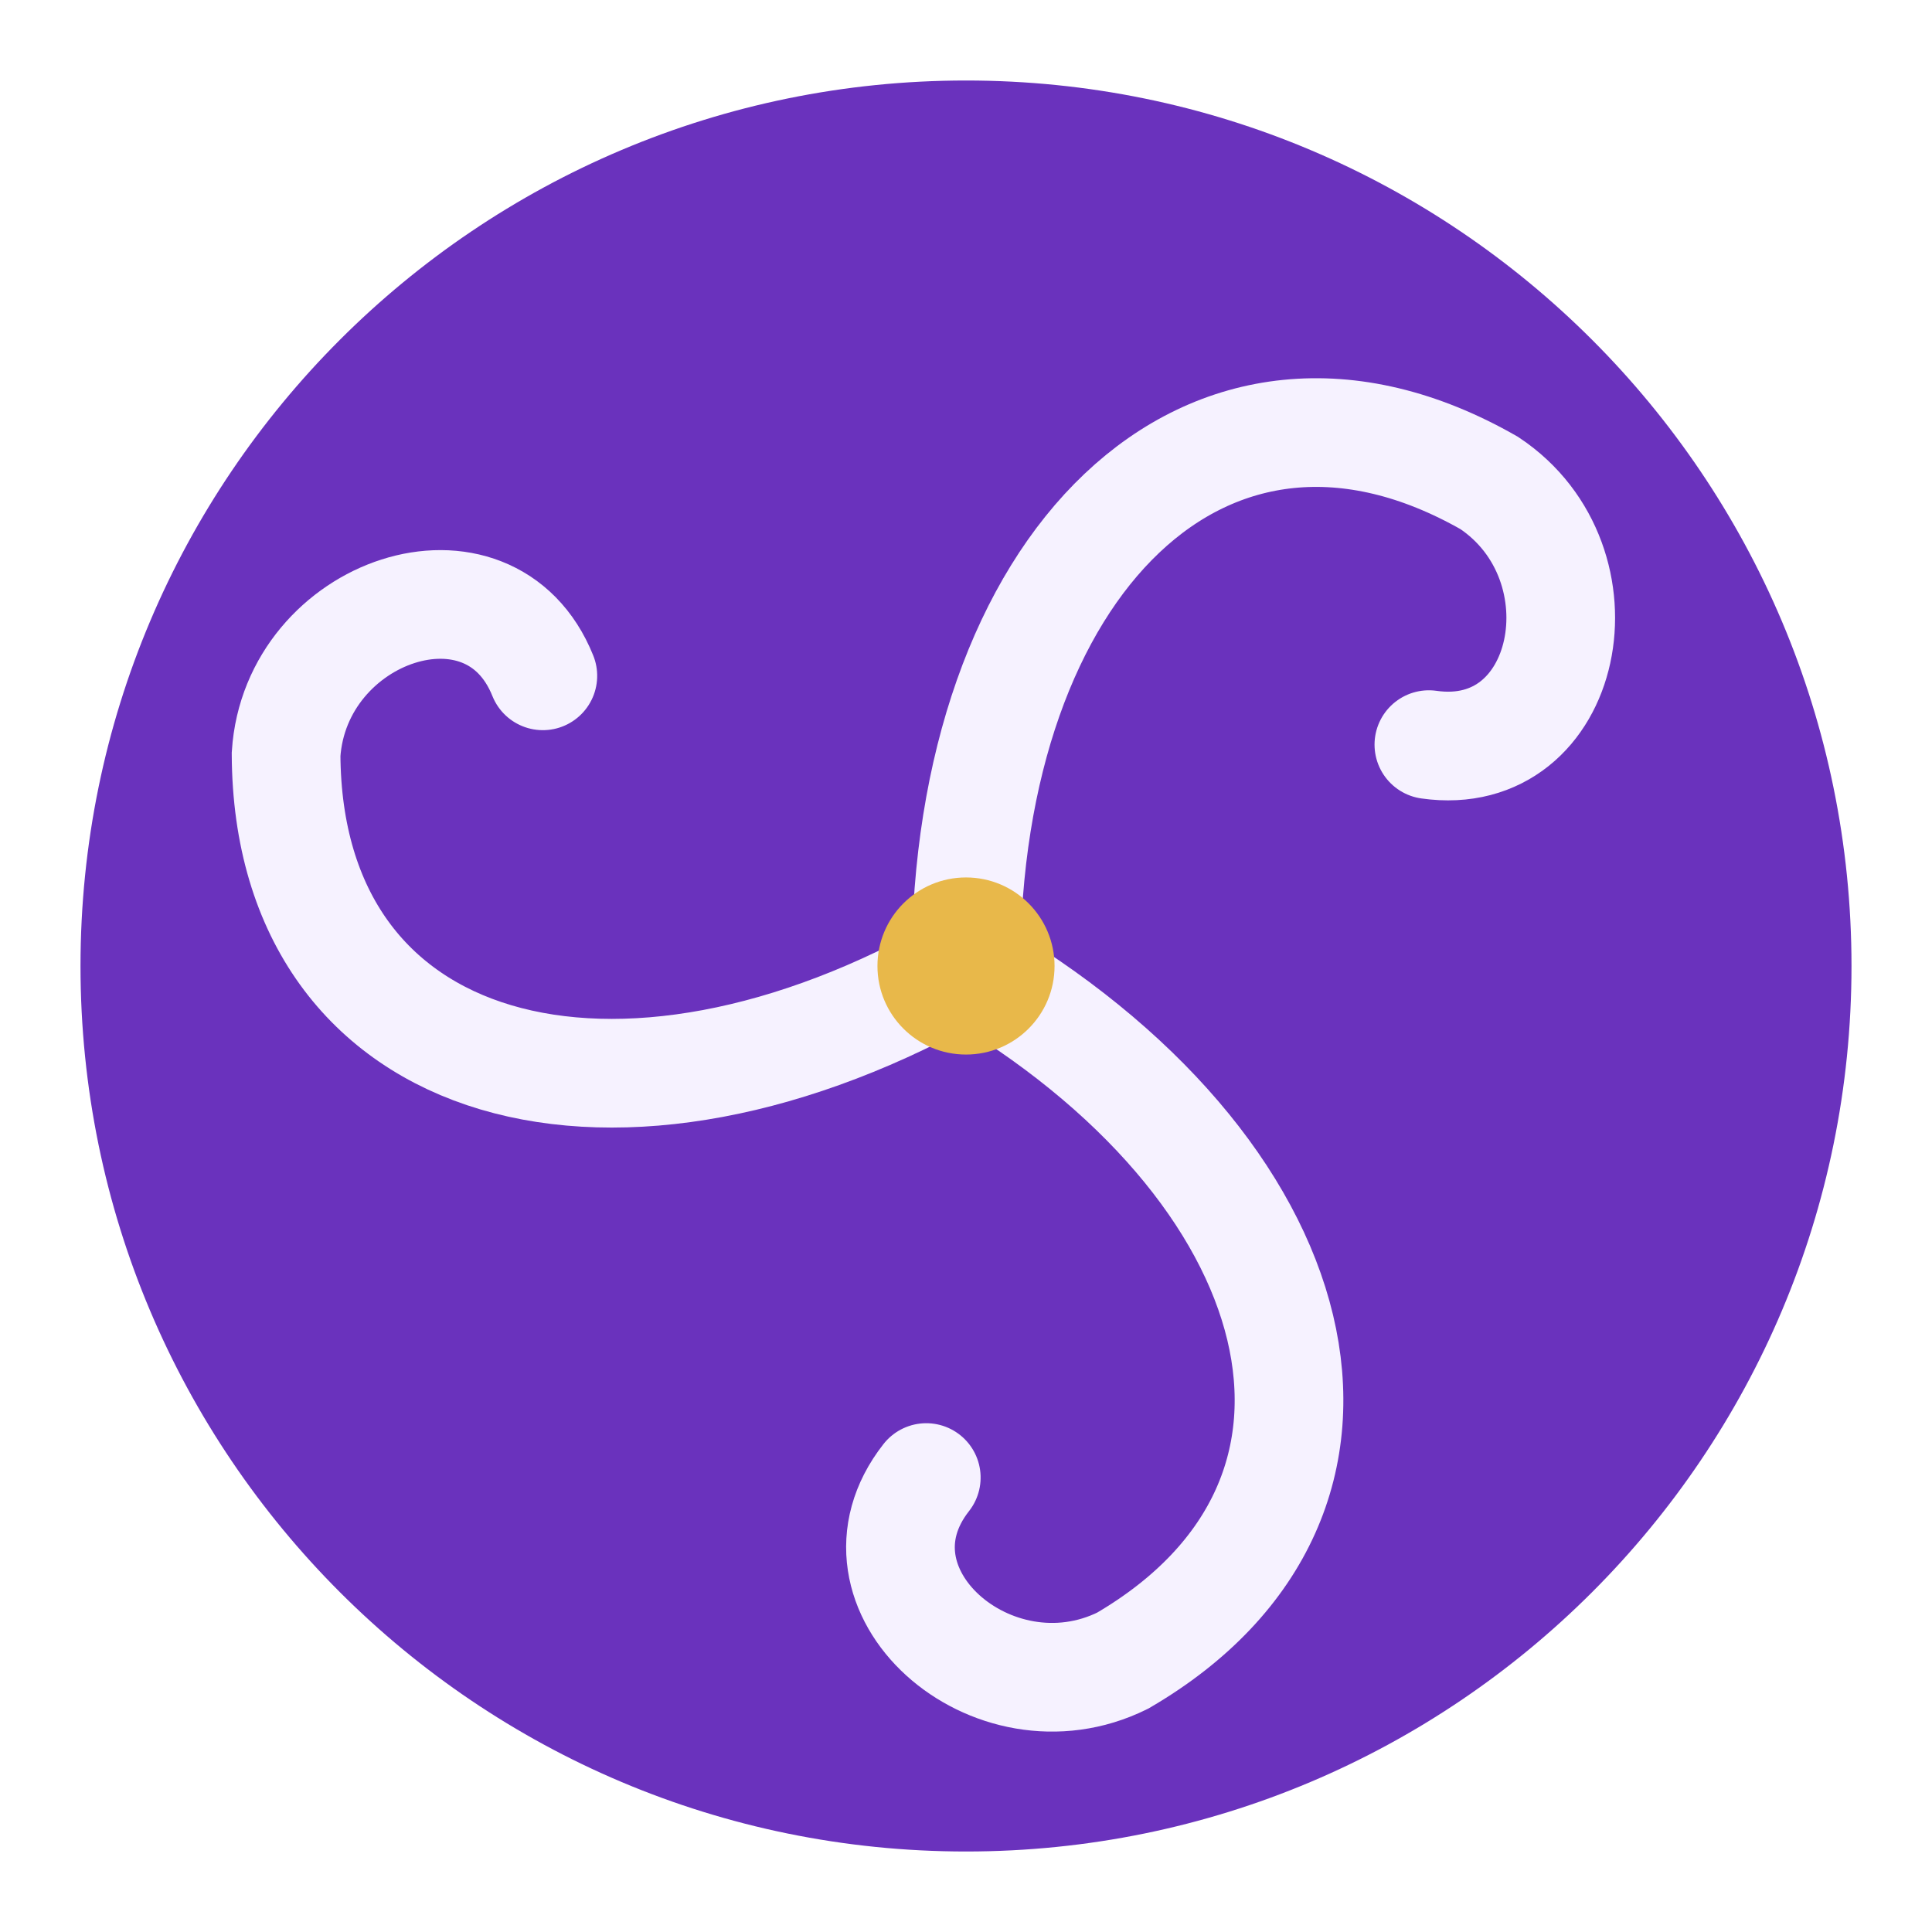
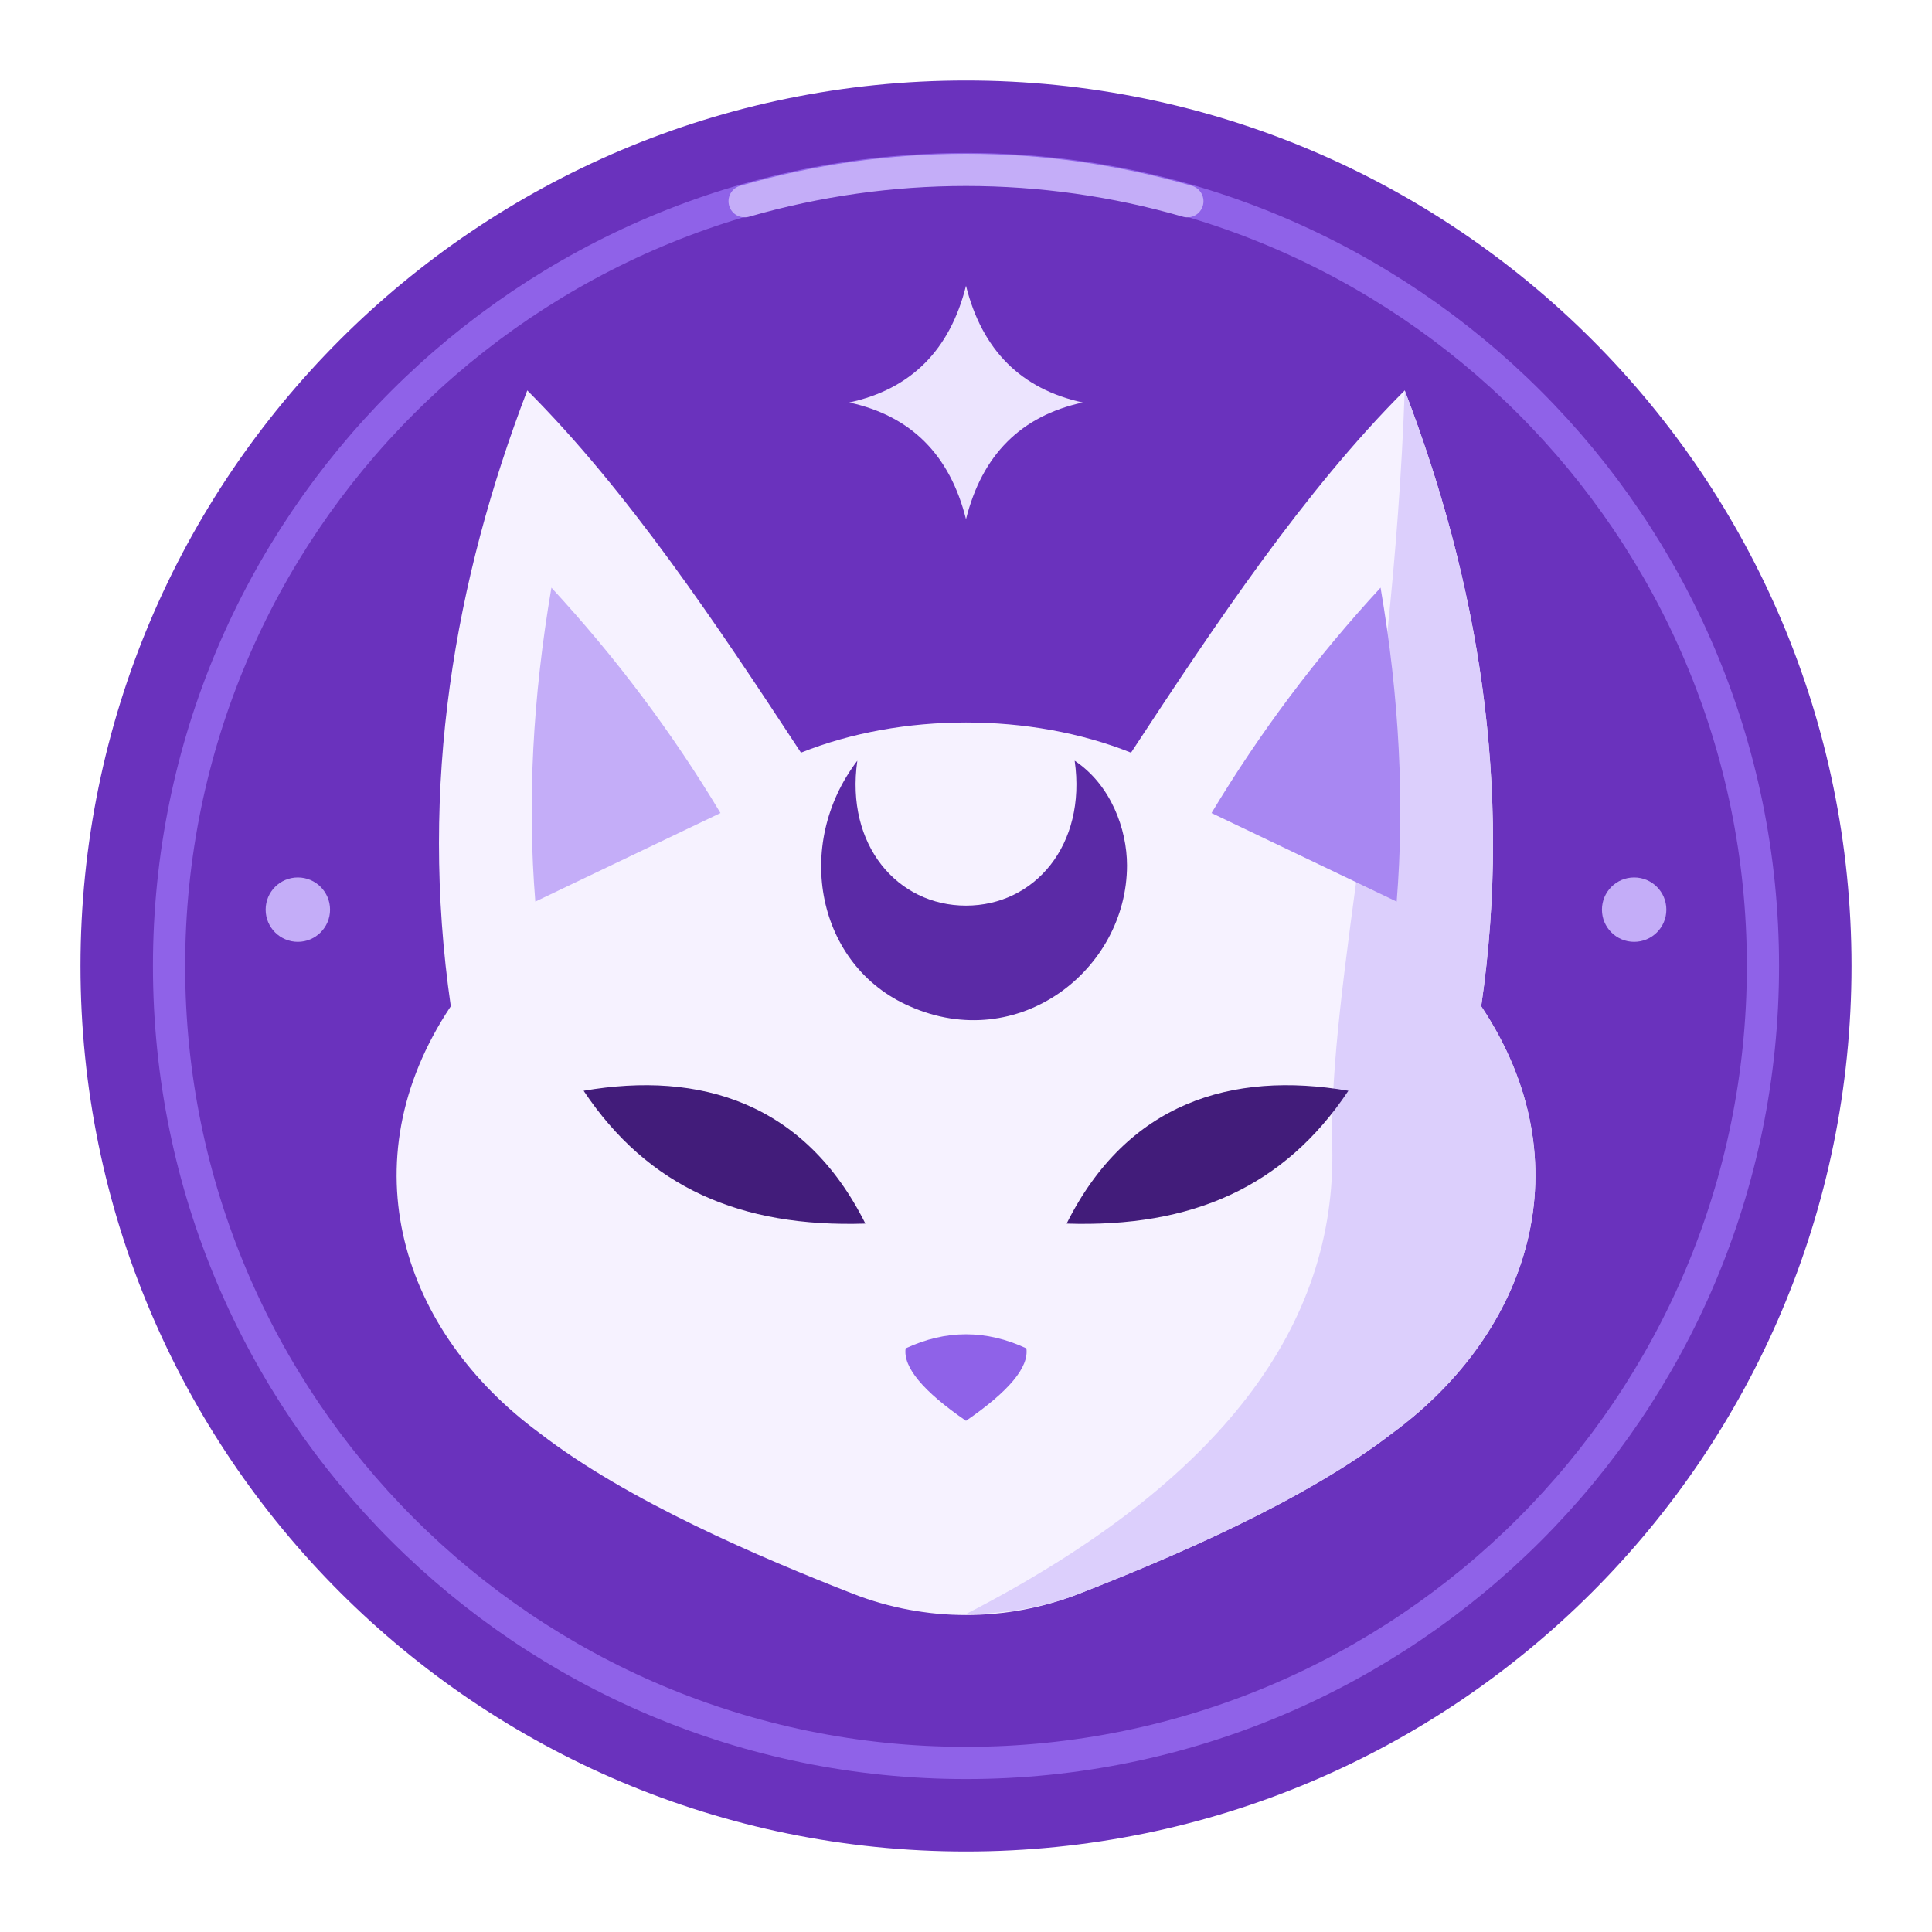
<svg xmlns="http://www.w3.org/2000/svg" viewBox="0 0 48 48" role="img" aria-labelledby="t d">
  <circle cx="24" cy="24" r="22" fill="#6a32bd" />
-   <path d="M24 24 C24 14 30 8 37 12 C40 14 39 19 35.5 18.5" fill="none" stroke="#f6f2ff" stroke-width="2.7" stroke-linecap="round" transform="rotate(0 24 24)" />
-   <path d="M24 24 C24 14 30 8 37 12 C40 14 39 19 35.5 18.5" fill="none" stroke="#f6f2ff" stroke-width="2.7" stroke-linecap="round" transform="rotate(120 24 24)" />
-   <path d="M24 24 C24 14 30 8 37 12 C40 14 39 19 35.5 18.5" fill="none" stroke="#f6f2ff" stroke-width="2.7" stroke-linecap="round" transform="rotate(240 24 24)" />
-   <circle cx="24" cy="24" r="2.2" fill="#e8b84a" />
+   <circle cx="24" cy="24" r="19.8" fill="none" stroke="#8f62e8" stroke-width="0.8" />
+   <path d="M18.5 5a19.8 19.8 0 0 1 11 0" fill="none" stroke="#c4adf8" stroke-linecap="round" stroke-width="0.8" />
+   <path d="M24 7.1q0.6 2.4 2.9 2.9-2.3 0.5-2.9 2.9-0.6-2.4-2.9-2.9 2.3-0.5 2.9-2.9Z" fill="#ece4fe" />
+   <g fill="#c4adf8">
+     <circle cx="7.4" cy="22.6" r="0.8" />
+     <circle cx="40.6" cy="22.6" r="0.8" />
+   </g>
+   <path fill="#f6f2ff" d="M19.9 18.7C22.4 17.7 25.6 17.7 28.1 18.7     C30.2 15.5 32.4 12.2 34.9 9.7C36.7 14.4 37.6 19.5 36.8 25     C39.4 28.9 38 33.1 34.6 35.6C32.4 37.3 29.1 38.7 26.8 39.6     C25 40.3 23 40.3 21.2 39.6C18.9 38.7 15.6 37.3 13.4 35.6     C10 33.1 8.6 28.9 11.2 25C10.4 19.5 11.3 14.4 13.1 9.7     C15.6 12.2 17.8 15.5 19.9 18.7Z" />
+   <path fill="#dccffc" d="M34.9 9.7C36.7 14.4 37.6 19.5 36.8 25     C39.4 28.9 38 33.1 34.6 35.6C32.4 37.3 29.1 38.7 26.8 39.6     C25.9 39.95 24.9 40.1 24 40.1C30.4 36.8 33.2 32.9 33.1 28.5     C33 24.5 34.6 18.1 34.9 9.7Z" />
+   <path d="M13.7 14.6q2.4 2.6 4.2 5.6l-4.6 2.2q-0.3-3.7 0.4-7.8Z" fill="#c4adf8" />
+   <path d="M34.3 14.6q-2.4 2.6-4.2 5.6l4.6 2.2q0.3-3.7-0.4-7.8Z" fill="#a887f2" />
+   <path d="M21.3 18.9C19.7 21 20.3 24 22.6 25C25.3 26.2 28 24.1 28 21.5     C28 20.6 27.6 19.5 26.7 18.9C27 21 25.7 22.5 24 22.5S21 21 21.3 18.9Z" fill="#5b2aa6" />
+   <path d="M14.5 27.1C17.4 26.6 20 27.4 21.5 30.4C18.4 30.5 16.1 29.5 14.5 27.1Z     M33.5 27.1C30.6 26.6 28 27.4 26.5 30.4C29.6 30.5 31.9 29.5 33.5 27.1Z" fill="#421c7a" />
+   <path d="M22.5 33.5q1.5-0.7 3 0 0.1 0.7-1.5 1.8-1.6-1.1-1.5-1.8Z" fill="#8f62e8" />
</svg>
